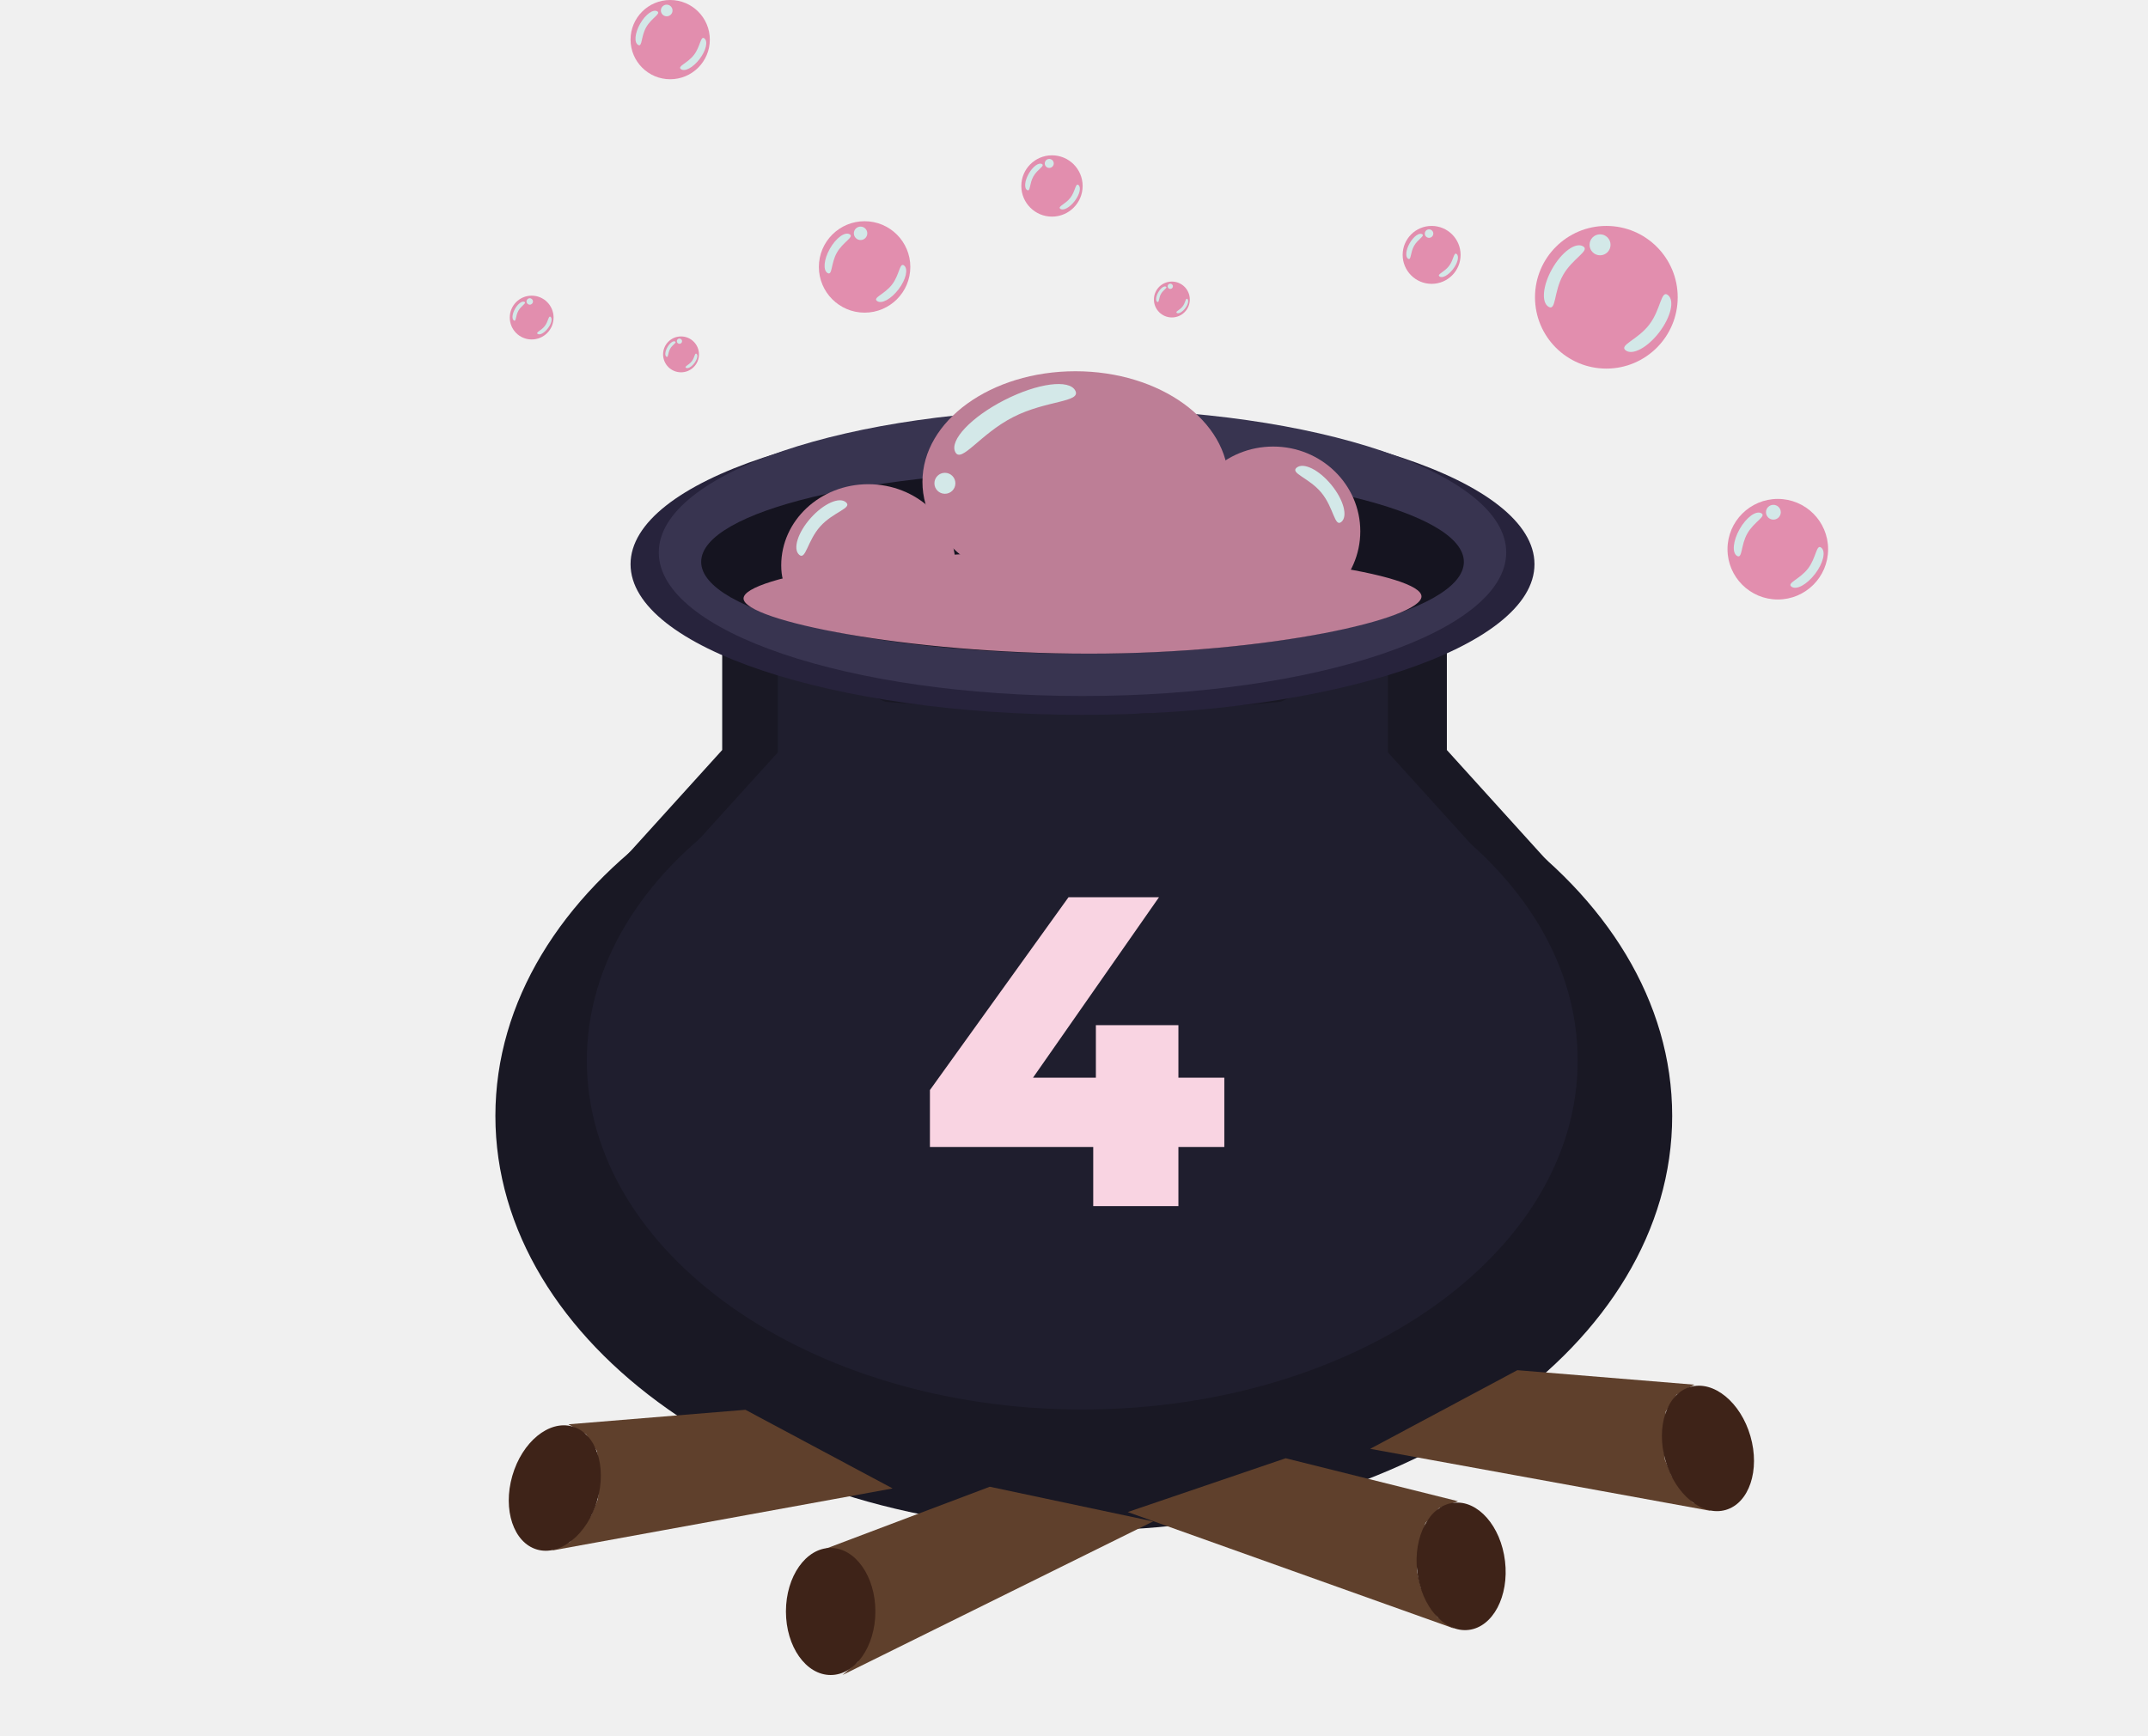
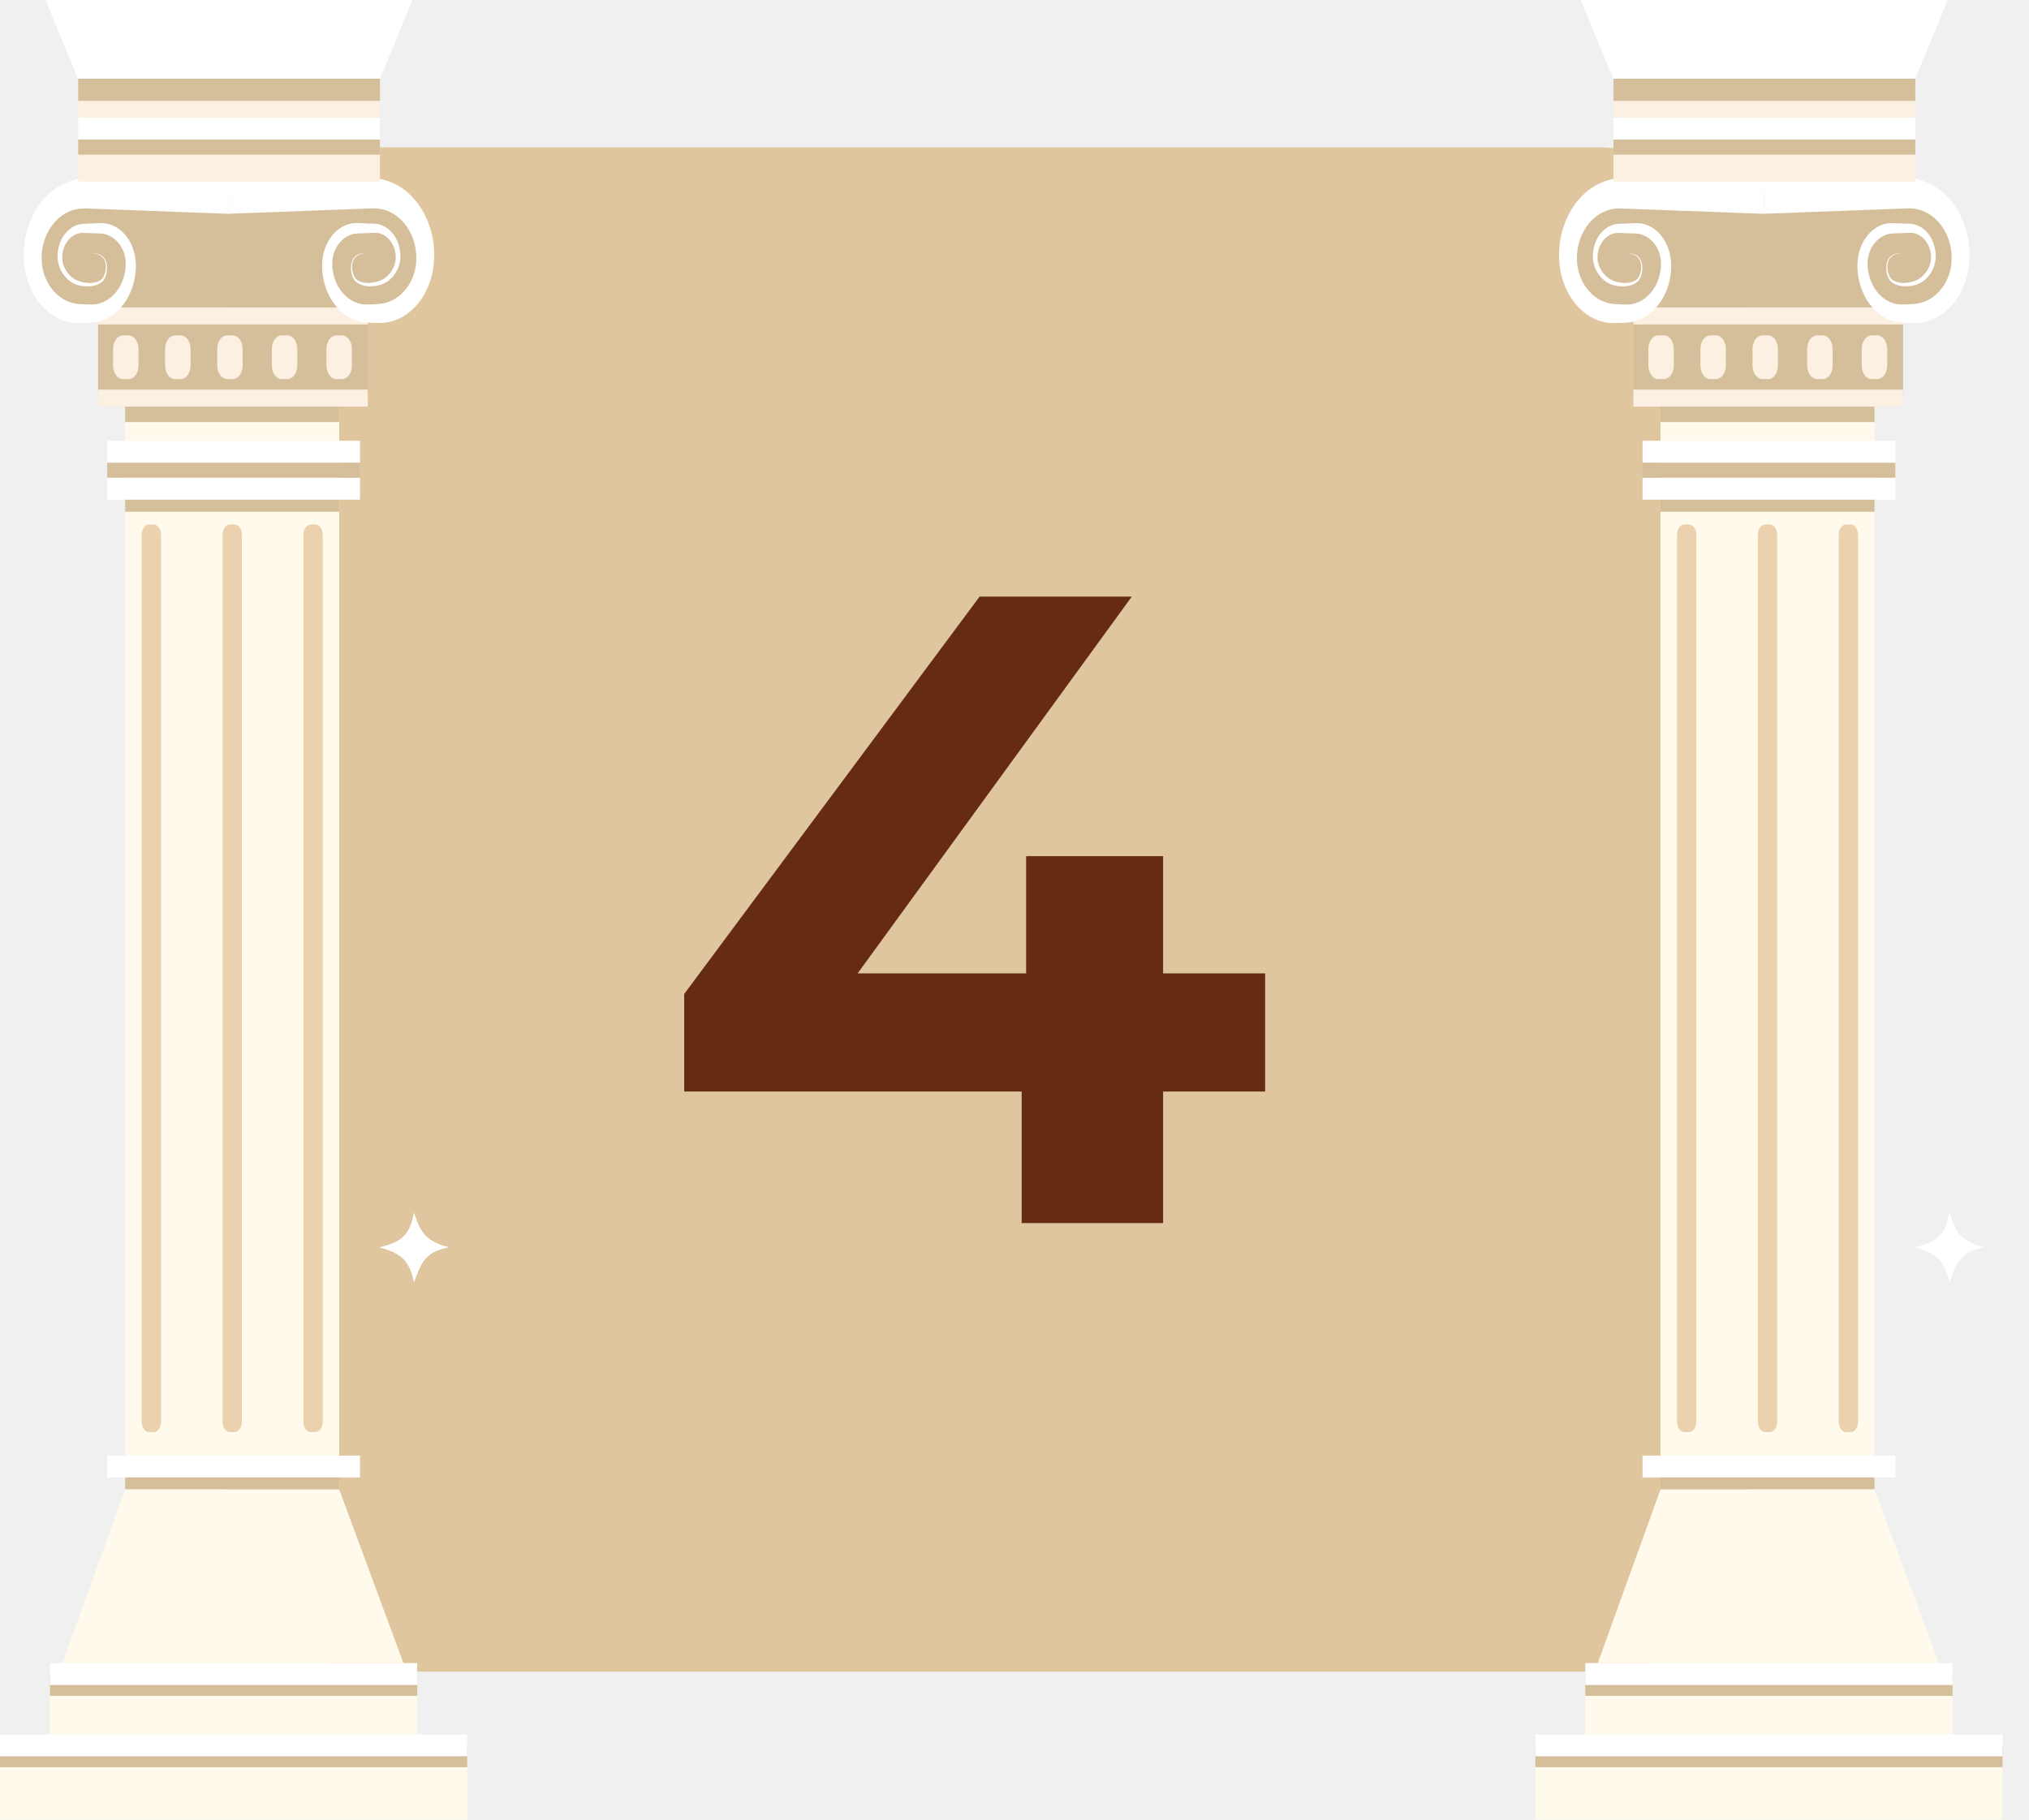
- <svg xmlns="http://www.w3.org/2000/svg" width="146" height="118" viewBox="0 0 146 118" fill="none">
-   <path d="M113.659 75.868C113.659 91.433 95.754 104.051 73.666 104.051C51.578 104.051 33.672 91.433 33.672 75.868C33.672 60.304 51.578 47.687 73.666 47.687C95.754 47.687 113.659 60.304 113.659 75.868Z" fill="#191824" />
-   <path d="M69.894 47.866L42.217 58.58L49.088 50.991L49.088 43.076L57.778 46.91L69.894 47.866Z" fill="#191824" />
-   <path d="M74.168 48.249L105.215 58.582L98.344 50.993L98.344 43.078L89.655 46.912L74.168 48.249Z" fill="#191824" />
-   <path d="M107.235 72.1C107.235 85.205 92.159 95.828 73.561 95.828C54.964 95.828 39.888 85.205 39.888 72.1C39.888 58.995 54.964 48.372 73.561 48.372C92.159 48.372 107.235 58.995 107.235 72.1Z" fill="#1F1E2E" />
-   <path d="M70.386 48.523L47.083 57.543L52.868 51.154L52.868 44.49L60.184 47.717L70.386 48.523Z" fill="#1F1E2E" />
-   <path d="M73.986 48.845L100.126 57.545L94.341 51.156L94.341 44.492L87.025 47.719L73.986 48.845Z" fill="#1F1E2E" />
-   <ellipse cx="73.579" cy="38.36" rx="30.72" ry="10.24" fill="#27233C" />
-   <ellipse cx="73.578" cy="37.56" rx="28.8" ry="9.76" fill="#383450" />
-   <ellipse cx="73.579" cy="38.2" rx="25.92" ry="6.24" fill="#151420" />
-   <ellipse cx="73.099" cy="32.76" rx="10.4" ry="7.52" fill="#BD7E96" />
-   <ellipse cx="86.539" cy="36.12" rx="5.92" ry="5.76" fill="#BD7E96" />
-   <path d="M64.94 38.435C64.94 41.48 62.289 41.236 59.02 41.236C55.75 41.236 53.1 41.48 53.1 38.435C53.1 35.389 55.75 32.92 59.02 32.92C62.289 32.92 64.94 35.389 64.94 38.435Z" fill="#BD7E96" />
-   <path d="M96.619 40.55C96.619 42.051 86.384 44.44 74.027 44.44C61.671 44.44 50.539 42.188 50.539 40.687C50.539 39.186 61.473 37.4 73.829 37.4C86.186 37.4 96.619 39.049 96.619 40.55Z" fill="#BD7E96" />
-   <path d="M55.98 105.347L67.277 101.08L78.38 103.436L57.264 113.88L58.291 112.989L58.804 112.033L59.19 110.823L59.318 109.677L59.061 108.212L58.355 106.557L57.328 105.665L55.98 105.347Z" fill="#5F402C" />
-   <path d="M38.636 96.835L50.667 95.848L60.671 101.196L37.495 105.42L38.728 104.845L39.487 104.066L40.193 103.005L40.635 101.935L40.797 100.452L40.579 98.659L39.842 97.515L38.636 96.835Z" fill="#5F402C" />
-   <ellipse cx="37.71" cy="101.168" rx="3.005" ry="4.352" transform="matrix(0.960822 0.277167 -0.277168 0.960821 29.5181 -6.48838)" fill="#3E2318" />
-   <path d="M99.1 102.065L87.387 99.143L76.65 102.8L98.836 110.721L97.712 109.954L97.089 109.062L96.564 107.901L96.301 106.774L96.382 105.284L96.887 103.55L97.8 102.541L99.1 102.065Z" fill="#5F402C" />
-   <ellipse cx="3.005" cy="4.352" rx="3.005" ry="4.352" transform="matrix(-0.993022 0.117929 0.11793 0.993022 101.783 101.816)" fill="#3E2318" />
-   <path d="M115.165 94.141L103.134 93.155L93.13 98.502L116.306 102.726L115.072 102.151L114.314 101.372L113.607 100.312L113.165 99.242L113.004 97.758L113.221 95.966L113.959 94.822L115.165 94.141Z" fill="#5F402C" />
-   <ellipse cx="3.005" cy="4.352" rx="3.005" ry="4.352" transform="matrix(-0.960822 0.277167 0.277168 0.960822 117.771 93.4609)" fill="#3E2318" />
-   <ellipse cx="56.46" cy="109.56" rx="3.04" ry="4.32" fill="#3E2318" />
-   <ellipse cx="109.184" cy="20.21" rx="4.85" ry="4.85" fill="#E28EAE" />
-   <path d="M112.782 22.587C111.989 23.626 110.966 24.179 110.497 23.821C110.027 23.463 111.31 23.108 112.102 22.069C112.895 21.029 112.897 19.698 113.366 20.056C113.836 20.414 113.574 21.547 112.782 22.587Z" fill="#D3E8E8" />
-   <path d="M105.5 18.276C106.144 17.138 107.083 16.452 107.597 16.743C108.11 17.034 106.888 17.559 106.244 18.697C105.6 19.834 105.778 21.153 105.264 20.862C104.75 20.571 104.856 19.413 105.5 18.276Z" fill="#D3E8E8" />
-   <path d="M68.27 27.201C70.524 26.049 72.681 25.763 73.09 26.562C73.499 27.361 71.115 27.206 68.862 28.358C66.609 29.51 65.339 31.533 64.93 30.734C64.522 29.935 66.017 28.353 68.27 27.201Z" fill="#D3E8E8" />
-   <path d="M55.108 35.215C55.988 34.231 57.061 33.756 57.506 34.153C57.95 34.55 56.631 34.806 55.751 35.791C54.871 36.775 54.764 38.114 54.319 37.717C53.875 37.319 54.228 36.2 55.108 35.215Z" fill="#D3E8E8" />
-   <path d="M90.485 32.954C89.646 31.935 88.593 31.416 88.133 31.795C87.672 32.174 88.98 32.483 89.819 33.502C90.658 34.522 90.71 35.864 91.171 35.485C91.631 35.106 91.324 33.973 90.485 32.954Z" fill="#D3E8E8" />
-   <ellipse cx="108.756" cy="16.644" rx="0.713" ry="0.713" fill="#D3E8E8" />
-   <ellipse cx="64.225" cy="32.858" rx="0.713" ry="0.713" fill="#D3E8E8" />
-   <ellipse cx="45.553" cy="2.694" rx="2.694" ry="2.694" fill="#E28EAE" />
-   <path d="M47.551 4.014C47.111 4.591 46.543 4.898 46.282 4.699C46.021 4.501 46.733 4.304 47.174 3.726C47.614 3.149 47.615 2.409 47.876 2.608C48.137 2.807 47.991 3.436 47.551 4.014Z" fill="#D3E8E8" />
-   <path d="M43.507 1.619C43.865 0.988 44.386 0.606 44.672 0.768C44.957 0.93 44.278 1.221 43.92 1.853C43.562 2.485 43.661 3.217 43.376 3.056C43.091 2.894 43.149 2.251 43.507 1.619Z" fill="#D3E8E8" />
-   <ellipse cx="45.316" cy="0.713" rx="0.396" ry="0.396" fill="#D3E8E8" />
-   <ellipse cx="79.652" cy="20.363" rx="1.22" ry="1.22" fill="#E28EAE" />
-   <path d="M80.557 20.961C80.358 21.223 80.1 21.362 79.982 21.272C79.864 21.182 80.187 21.092 80.386 20.831C80.586 20.569 80.586 20.234 80.704 20.324C80.823 20.414 80.757 20.7 80.557 20.961Z" fill="#D3E8E8" />
-   <path d="M78.725 19.877C78.887 19.59 79.123 19.418 79.252 19.491C79.382 19.564 79.074 19.696 78.912 19.982C78.75 20.269 78.795 20.6 78.665 20.527C78.536 20.454 78.563 20.163 78.725 19.877Z" fill="#D3E8E8" />
-   <ellipse cx="79.544" cy="19.465" rx="0.179" ry="0.179" fill="#D3E8E8" />
-   <ellipse cx="71.503" cy="12.644" rx="2.084" ry="2.084" fill="#E28EAE" />
-   <path d="M73.049 13.665C72.709 14.111 72.269 14.349 72.068 14.195C71.866 14.041 72.417 13.889 72.757 13.442C73.098 12.995 73.099 12.424 73.3 12.578C73.502 12.731 73.39 13.218 73.049 13.665Z" fill="#D3E8E8" />
-   <path d="M69.921 11.812C70.198 11.324 70.601 11.029 70.822 11.154C71.042 11.279 70.517 11.505 70.24 11.993C69.964 12.482 70.04 13.049 69.82 12.924C69.599 12.799 69.644 12.301 69.921 11.812Z" fill="#D3E8E8" />
-   <ellipse cx="71.318" cy="11.111" rx="0.306" ry="0.306" fill="#D3E8E8" />
-   <ellipse cx="58.767" cy="18.148" rx="3.108" ry="3.108" fill="#E28EAE" />
-   <path d="M61.074 19.671C60.566 20.338 59.91 20.692 59.609 20.462C59.308 20.233 60.13 20.006 60.638 19.339C61.146 18.673 61.147 17.82 61.448 18.049C61.749 18.279 61.581 19.005 61.074 19.671Z" fill="#D3E8E8" />
-   <path d="M56.407 16.909C56.819 16.18 57.421 15.74 57.75 15.926C58.08 16.113 57.296 16.449 56.883 17.178C56.47 17.907 56.584 18.753 56.255 18.566C55.926 18.38 55.994 17.637 56.407 16.909Z" fill="#D3E8E8" />
-   <ellipse cx="58.493" cy="15.863" rx="0.457" ry="0.457" fill="#D3E8E8" />
-   <ellipse cx="120.838" cy="37.339" rx="3.419" ry="3.419" fill="#E28EAE" />
-   <path d="M123.374 39.014C122.816 39.747 122.094 40.137 121.763 39.885C121.432 39.632 122.336 39.382 122.895 38.649C123.454 37.916 123.455 36.978 123.786 37.23C124.117 37.483 123.933 38.281 123.374 39.014Z" fill="#D3E8E8" />
-   <path d="M118.242 35.975C118.696 35.173 119.358 34.69 119.72 34.895C120.082 35.1 119.22 35.47 118.766 36.272C118.312 37.074 118.437 38.004 118.075 37.799C117.713 37.593 117.788 36.777 118.242 35.975Z" fill="#D3E8E8" />
-   <ellipse cx="120.537" cy="34.825" rx="0.503" ry="0.503" fill="#D3E8E8" />
-   <ellipse cx="97.308" cy="17.329" rx="1.969" ry="1.969" fill="#E28EAE" />
-   <path d="M98.767 18.293C98.445 18.715 98.03 18.94 97.84 18.794C97.649 18.649 98.17 18.505 98.491 18.083C98.813 17.661 98.814 17.121 99.004 17.266C99.195 17.412 99.089 17.871 98.767 18.293Z" fill="#D3E8E8" />
-   <path d="M95.812 16.543C96.074 16.082 96.455 15.803 96.663 15.921C96.872 16.039 96.376 16.253 96.114 16.714C95.853 17.176 95.925 17.711 95.716 17.593C95.508 17.475 95.551 17.005 95.812 16.543Z" fill="#D3E8E8" />
-   <ellipse cx="97.133" cy="15.881" rx="0.289" ry="0.289" fill="#D3E8E8" />
-   <ellipse cx="36.138" cy="21.59" rx="1.489" ry="1.489" fill="#E28EAE" />
-   <path d="M37.242 22.32C36.999 22.639 36.685 22.809 36.541 22.699C36.397 22.589 36.79 22.48 37.034 22.161C37.277 21.842 37.278 21.433 37.422 21.543C37.566 21.653 37.486 22.001 37.242 22.32Z" fill="#D3E8E8" />
-   <path d="M35.007 20.996C35.205 20.646 35.493 20.436 35.651 20.525C35.809 20.614 35.433 20.776 35.235 21.125C35.037 21.474 35.092 21.88 34.934 21.79C34.777 21.701 34.809 21.345 35.007 20.996Z" fill="#D3E8E8" />
-   <ellipse cx="36.007" cy="20.495" rx="0.219" ry="0.219" fill="#D3E8E8" />
-   <ellipse cx="46.29" cy="24.093" rx="1.22" ry="1.22" fill="#E28EAE" />
-   <path d="M47.195 24.691C46.996 24.953 46.738 25.092 46.62 25.002C46.502 24.912 46.825 24.822 47.024 24.561C47.223 24.299 47.224 23.964 47.342 24.054C47.46 24.144 47.394 24.429 47.195 24.691Z" fill="#D3E8E8" />
-   <path d="M45.363 23.606C45.525 23.32 45.761 23.147 45.89 23.22C46.02 23.294 45.712 23.426 45.55 23.712C45.388 23.998 45.432 24.33 45.303 24.257C45.174 24.184 45.201 23.892 45.363 23.606Z" fill="#D3E8E8" />
-   <ellipse cx="46.182" cy="23.196" rx="0.179" ry="0.179" fill="#D3E8E8" />
-   <path d="M63.207 77.98V74.11L72.627 61H78.777L69.627 74.11L66.807 73.27H83.217V77.98H63.207ZM74.307 82V77.98L74.487 73.27V69.7H80.097V82H74.307Z" fill="#F9D4E2" />
+ <svg xmlns="http://www.w3.org/2000/svg" width="68" height="61" viewBox="0 0 68 61" fill="none">
+   <path d="M53.539 4.939H12.742C9.898 4.939 7.592 7.245 7.592 10.09V50.887C7.592 53.731 9.898 56.038 12.742 56.038H53.539C56.384 56.038 58.69 53.731 58.69 50.887V10.09C58.69 7.245 56.384 4.939 53.539 4.939Z" fill="#E0C69F" />
+   <path d="M22.93 36.59V33.32L32.83 20H37.93L28.24 33.32L25.87 32.63H42.4V36.59H22.93ZM34.24 41V36.59L34.39 32.63V28.7H38.98V41H34.24Z" fill="#662B13" />
+   <g clip-path="url(#clip0_5609_1061)">
+     <path d="M3.288 13.342L12.325 13.342V10.304L3.288 10.304V13.342Z" fill="#D5BF9B" />
+     <path d="M4.195 14.956L11.367 14.956V13.342L4.195 13.342V14.956Z" fill="#FBF0E1" />
+     <path d="M4.195 49.93H11.367L11.367 13.344H4.195L4.195 49.93Z" fill="#FFFAEB" />
+     <path d="M4.195 14.149L11.367 14.149V13.342L4.195 13.342V14.149Z" fill="#D5BF9B" />
+     <path d="M4.195 17.154H11.367V16.347H4.195V17.154Z" fill="#D5BF9B" />
+     <path d="M3.288 10.876L12.325 10.876V10.306L3.288 10.306V10.876Z" fill="#FBF0E1" />
+     <path d="M3.288 13.63L12.325 13.63V13.06L3.288 13.06V13.63Z" fill="#FBF0E1" />
+     <path d="M11.675 10.306H3.68C3.68 10.306 1.595 11.084 1.163 9.154C0.73 7.223 2.253 6.481 3.319 6.481C4.385 6.481 12.109 6.11 13.133 6.631C14.159 7.149 14.564 8.378 14.187 9.154C13.809 9.931 13.757 10.641 11.675 10.306Z" fill="#D5BF9B" />
+     <path d="M7.676 5.794L3.118 5.966L2.828 5.98C2.715 5.987 2.603 6 2.493 6.029C2.271 6.086 2.056 6.182 1.855 6.322C1.454 6.604 1.114 7.066 0.932 7.646C0.748 8.217 0.745 8.909 0.952 9.48C1.154 10.048 1.525 10.457 1.933 10.662C2.138 10.766 2.353 10.821 2.568 10.828C2.791 10.828 2.936 10.826 3.168 10.804C3.601 10.745 4.017 10.452 4.283 9.976C4.544 9.509 4.657 8.831 4.434 8.27C4.216 7.725 3.761 7.454 3.348 7.481L2.775 7.504C2.562 7.517 2.352 7.629 2.193 7.822C2.032 8.011 1.927 8.295 1.929 8.589C1.926 8.897 2.064 9.155 2.223 9.318C2.382 9.49 2.589 9.571 2.78 9.59C2.973 9.613 3.175 9.605 3.359 9.49C3.56 9.38 3.624 9.043 3.563 8.797C3.482 8.526 3.246 8.481 3.068 8.496C3.248 8.492 3.475 8.564 3.534 8.81C3.577 9.045 3.51 9.336 3.333 9.412C3.165 9.503 2.973 9.497 2.791 9.463C2.607 9.429 2.435 9.346 2.301 9.185C2.167 9.032 2.073 8.812 2.085 8.596C2.093 8.369 2.183 8.161 2.314 8.021C2.444 7.879 2.613 7.805 2.78 7.807L3.347 7.827C3.689 7.831 4.018 8.083 4.151 8.469C4.285 8.842 4.19 9.336 3.985 9.658C3.775 9.99 3.454 10.19 3.13 10.207C2.982 10.211 2.748 10.202 2.592 10.187C2.427 10.168 2.267 10.113 2.12 10.026C1.824 9.851 1.58 9.535 1.468 9.16C1.354 8.793 1.375 8.359 1.509 7.998C1.641 7.636 1.879 7.343 2.16 7.17C2.301 7.087 2.452 7.03 2.606 7.004C2.682 6.991 2.761 6.987 2.837 6.987L3.116 6.996L7.675 7.169V5.796L7.676 5.794Z" fill="white" />
+     <path d="M7.673 7.166L12.231 6.994L12.511 6.985C12.589 6.985 12.665 6.986 12.742 7.002C12.896 7.028 13.046 7.083 13.187 7.168C13.468 7.339 13.707 7.634 13.839 7.996C13.973 8.359 13.993 8.791 13.88 9.158C13.767 9.533 13.524 9.849 13.228 10.023C13.08 10.11 12.919 10.165 12.756 10.184C12.6 10.199 12.365 10.209 12.217 10.205C11.892 10.188 11.573 9.987 11.363 9.656C11.158 9.332 11.063 8.84 11.197 8.467C11.33 8.081 11.659 7.827 12.001 7.825L12.568 7.804C12.734 7.802 12.903 7.876 13.034 8.018C13.165 8.158 13.254 8.367 13.263 8.594C13.275 8.81 13.181 9.031 13.046 9.183C12.912 9.344 12.742 9.427 12.557 9.461C12.375 9.497 12.183 9.501 12.015 9.41C11.838 9.334 11.771 9.044 11.814 8.808C11.871 8.562 12.099 8.49 12.28 8.494C12.102 8.478 11.864 8.522 11.785 8.795C11.723 9.043 11.789 9.378 11.989 9.488C12.173 9.603 12.375 9.609 12.568 9.588C12.759 9.567 12.966 9.488 13.125 9.315C13.284 9.152 13.422 8.893 13.419 8.586C13.419 8.295 13.314 8.011 13.155 7.819C12.996 7.626 12.787 7.517 12.573 7.501L12 7.479C11.587 7.452 11.133 7.723 10.914 8.268C10.691 8.829 10.804 9.506 11.065 9.974C11.331 10.449 11.748 10.743 12.18 10.802C12.412 10.822 12.557 10.826 12.78 10.826C12.995 10.817 13.21 10.764 13.415 10.659C13.824 10.455 14.195 10.046 14.396 9.478C14.601 8.908 14.598 8.215 14.416 7.643C14.234 7.064 13.894 6.602 13.495 6.32C13.293 6.18 13.077 6.081 12.857 6.026C12.746 5.998 12.633 5.983 12.522 5.977L12.231 5.964L7.673 5.792V7.164V7.166Z" fill="white" />
+     <path d="M2.62 4.283L12.735 4.283V-3.09944e-05L2.62 -3.09944e-05V4.283Z" fill="#FBF0E1" />
+     <path d="M2.62 3.381L12.735 3.381V-2.55108e-05L2.62 -2.55108e-05V3.381Z" fill="#D5BF9B" />
+     <path d="M2.62 6.085L12.735 6.085V4.677L2.62 4.677V6.085Z" fill="#FBF0E1" />
+     <path d="M2.62 5.184L12.735 5.184V4.677L2.62 4.677V5.184Z" fill="#D5BF9B" />
+     <path d="M2.611 2.639H12.734L13.824 0H1.523L2.611 2.639Z" fill="white" />
+     <path d="M2.62 4.677L12.735 4.677V3.944L2.62 3.944V4.677Z" fill="white" />
+     <path d="M3.594 16.016H12.065V15.508L3.594 15.508V16.016Z" fill="#D5BF9B" />
+     <path d="M3.594 15.508L12.065 15.508V14.776L3.594 14.776V15.508Z" fill="white" />
+     <path d="M3.594 16.75H12.065V16.018H3.594V16.75Z" fill="white" />
+     <path d="M4.195 49.93H11.367V49.123H4.195V49.93Z" fill="#D5BF9B" />
+     <path d="M3.594 49.526H12.065V48.794H3.594V49.526Z" fill="white" />
+     <path d="M1.675 56.85H13.983V56.117H1.675V56.85Z" fill="#D5BF9B" />
+     <path d="M1.675 58.141H13.983V56.85H1.675V58.141Z" fill="#FFFAEB" />
+     <path d="M1.675 56.483H13.983V55.75H1.675V56.483Z" fill="white" />
+     <path d="M-7.62939e-06 59.239H15.658V58.506H-7.62939e-06V59.239Z" fill="#D5BF9B" />
+     <path d="M-7.62939e-06 61.002H15.658V59.241H-7.62939e-06V61.002Z" fill="#FFFAEB" />
+     <path d="M-7.62939e-06 58.874H15.658V58.141H-7.62939e-06V58.874Z" fill="white" />
+     <path d="M11.274 12.708H11.46C11.644 12.708 11.793 12.506 11.793 12.256V11.695C11.793 11.445 11.644 11.243 11.46 11.243H11.274C11.09 11.243 10.941 11.445 10.941 11.695V12.256C10.941 12.506 11.09 12.708 11.274 12.708Z" fill="#FBF0E1" />
+     <path d="M9.444 12.708H9.63C9.814 12.708 9.963 12.506 9.963 12.256V11.695C9.963 11.445 9.814 11.243 9.63 11.243H9.444C9.26 11.243 9.111 11.445 9.111 11.695V12.256C9.111 12.506 9.26 12.708 9.444 12.708Z" fill="#FBF0E1" />
+     <path d="M7.613 12.708H7.799C7.983 12.708 8.132 12.506 8.132 12.256V11.695C8.132 11.445 7.983 11.243 7.799 11.243H7.613C7.429 11.243 7.28 11.445 7.28 11.695V12.256C7.28 12.506 7.429 12.708 7.613 12.708Z" fill="#FBF0E1" />
+     <path d="M5.867 12.708H6.053C6.237 12.708 6.386 12.506 6.386 12.256V11.695C6.386 11.445 6.237 11.243 6.053 11.243H5.867C5.683 11.243 5.534 11.445 5.534 11.695V12.256C5.534 12.506 5.683 12.708 5.867 12.708Z" fill="#FBF0E1" />
+     <path d="M4.123 12.708H4.308C4.493 12.708 4.642 12.506 4.642 12.256V11.695C4.642 11.445 4.493 11.243 4.308 11.243H4.123C3.939 11.243 3.789 11.445 3.789 11.695V12.256C3.789 12.506 3.939 12.708 4.123 12.708Z" fill="#FBF0E1" />
+     <path d="M7.853 48.006H7.712C7.573 48.006 7.46 47.853 7.46 47.663L7.46 17.922C7.46 17.733 7.573 17.58 7.712 17.58H7.853C7.993 17.58 8.106 17.733 8.106 17.922L8.106 47.663C8.106 47.853 7.993 48.006 7.853 48.006Z" fill="#EBD1AD" />
+     <path d="M10.564 48.006H10.423C10.283 48.006 10.17 47.853 10.17 47.663L10.17 17.922C10.17 17.733 10.283 17.58 10.423 17.58H10.564C10.703 17.58 10.816 17.733 10.816 17.922L10.816 47.663C10.816 47.853 10.703 48.006 10.564 48.006Z" fill="#EBD1AD" />
+     <path d="M5.143 48.006H5.002C4.862 48.006 4.749 47.853 4.749 47.663L4.749 17.922C4.749 17.733 4.862 17.58 5.002 17.58H5.143C5.283 17.58 5.396 17.733 5.396 17.922L5.396 47.663C5.396 47.853 5.283 48.006 5.143 48.006Z" fill="#EBD1AD" />
+     <path d="M2.092 55.752H13.522L11.368 49.93H4.195L2.092 55.752Z" fill="#FFFAEB" />
+     <path d="M15.035 41.813C14.332 41.627 14.086 41.367 13.879 40.657C13.736 41.371 13.498 41.637 12.722 41.813C13.497 42.013 13.719 42.29 13.879 42.97C14.113 42.318 14.251 41.958 15.035 41.813Z" fill="white" />
+     <path d="M15.035 41.813C14.332 41.627 14.086 41.367 13.879 40.657C13.736 41.371 13.498 41.637 12.722 41.813C13.497 42.013 13.719 42.29 13.879 42.97C14.113 42.318 14.251 41.958 15.035 41.813Z" fill="white" />
+   </g>
+   <g clip-path="url(#clip1_5609_1061)">
+     <path d="M54.743 13.342L63.779 13.342V10.304L54.743 10.304V13.342Z" fill="#D5BF9B" />
+     <path d="M55.65 14.956L62.822 14.956V13.342L55.65 13.342V14.956Z" fill="#FBF0E1" />
+     <path d="M55.65 49.93H62.822V13.344H55.65V49.93Z" fill="#FFFAEB" />
+     <path d="M55.65 14.149L62.822 14.149V13.342L55.65 13.342V14.149Z" fill="#D5BF9B" />
+     <path d="M55.65 17.154H62.822V16.347H55.65V17.154Z" fill="#D5BF9B" />
+     <path d="M54.743 10.876L63.779 10.876V10.306L54.743 10.306V10.876Z" fill="#FBF0E1" />
+     <path d="M54.743 13.63L63.779 13.63V13.06L54.743 13.06V13.63Z" fill="#FBF0E1" />
+     <path d="M63.129 10.306H55.135C55.135 10.306 53.05 11.084 52.617 9.154C52.184 7.223 53.707 6.481 54.773 6.481C55.84 6.481 63.563 6.11 64.588 6.631C65.613 7.149 66.018 8.378 65.641 9.154C65.263 9.931 65.211 10.641 63.129 10.306Z" fill="#D5BF9B" />
+     <path d="M59.13 5.794L54.572 5.966L54.282 5.98C54.169 5.987 54.057 6 53.947 6.029C53.725 6.086 53.51 6.182 53.309 6.322C52.909 6.604 52.568 7.066 52.387 7.646C52.203 8.217 52.2 8.909 52.406 9.48C52.609 10.048 52.98 10.457 53.387 10.662C53.593 10.766 53.807 10.821 54.022 10.828C54.246 10.828 54.391 10.826 54.623 10.804C55.055 10.745 55.471 10.452 55.738 9.976C55.999 9.509 56.112 8.831 55.888 8.27C55.671 7.725 55.216 7.454 54.803 7.481L54.229 7.504C54.017 7.517 53.806 7.629 53.647 7.822C53.486 8.011 53.382 8.295 53.383 8.589C53.38 8.897 53.519 9.155 53.678 9.318C53.837 9.49 54.043 9.571 54.235 9.59C54.427 9.613 54.63 9.605 54.814 9.49C55.015 9.38 55.079 9.043 55.017 8.797C54.937 8.526 54.701 8.481 54.522 8.496C54.702 8.492 54.93 8.564 54.988 8.81C55.032 9.045 54.965 9.336 54.787 9.412C54.62 9.503 54.427 9.497 54.246 9.463C54.062 9.429 53.89 9.346 53.756 9.185C53.622 9.032 53.527 8.812 53.539 8.596C53.548 8.369 53.637 8.161 53.768 8.021C53.898 7.879 54.067 7.805 54.235 7.807L54.801 7.827C55.143 7.831 55.472 8.083 55.605 8.469C55.739 8.842 55.644 9.336 55.439 9.658C55.23 9.99 54.909 10.19 54.585 10.207C54.437 10.211 54.203 10.202 54.046 10.187C53.882 10.168 53.721 10.113 53.574 10.026C53.279 9.851 53.034 9.535 52.923 9.16C52.808 8.793 52.829 8.359 52.963 7.998C53.096 7.636 53.333 7.343 53.615 7.17C53.756 7.087 53.907 7.03 54.06 7.004C54.137 6.991 54.215 6.987 54.292 6.987L54.571 6.996L59.129 7.169V5.796L59.13 5.794Z" fill="white" />
+     <path d="M59.128 7.166L63.686 6.994L63.965 6.985C64.043 6.985 64.12 6.986 64.197 7.002C64.35 7.028 64.501 7.083 64.642 7.168C64.922 7.339 65.161 7.634 65.294 7.996C65.428 8.359 65.447 8.791 65.334 9.158C65.221 9.533 64.978 9.849 64.682 10.023C64.534 10.11 64.374 10.165 64.211 10.184C64.054 10.199 63.82 10.209 63.672 10.205C63.347 10.188 63.027 9.987 62.818 9.656C62.613 9.332 62.518 8.84 62.652 8.467C62.784 8.081 63.114 7.827 63.456 7.825L64.022 7.804C64.188 7.802 64.357 7.876 64.488 8.018C64.62 8.158 64.709 8.367 64.717 8.594C64.73 8.81 64.635 9.031 64.501 9.183C64.367 9.344 64.197 9.427 64.011 9.461C63.83 9.497 63.637 9.501 63.469 9.41C63.292 9.334 63.225 9.044 63.269 8.808C63.326 8.562 63.553 8.49 63.735 8.494C63.556 8.478 63.319 8.522 63.239 8.795C63.178 9.043 63.243 9.378 63.443 9.488C63.627 9.603 63.83 9.609 64.022 9.588C64.213 9.567 64.42 9.488 64.579 9.315C64.738 9.152 64.876 8.893 64.874 8.586C64.874 8.295 64.769 8.011 64.61 7.819C64.451 7.626 64.241 7.517 64.028 7.501L63.454 7.479C63.041 7.452 62.587 7.723 62.368 8.268C62.145 8.829 62.258 9.506 62.519 9.974C62.786 10.449 63.203 10.743 63.634 10.802C63.866 10.822 64.011 10.826 64.234 10.826C64.449 10.817 64.664 10.764 64.869 10.659C65.278 10.455 65.65 10.046 65.85 9.478C66.056 8.908 66.053 8.215 65.87 7.643C65.689 7.064 65.348 6.602 64.949 6.32C64.748 6.18 64.532 6.081 64.311 6.026C64.201 5.998 64.088 5.983 63.976 5.977L63.686 5.964L59.128 5.792V7.164V7.166Z" fill="white" />
+     <path d="M54.074 4.283L64.19 4.283V-3.09944e-05L54.074 -3.09944e-05V4.283Z" fill="#FBF0E1" />
+     <path d="M54.074 3.381L64.19 3.381V-2.55108e-05L54.074 -2.55108e-05V3.381Z" fill="#D5BF9B" />
+     <path d="M54.074 6.085L64.19 6.085V4.677L54.074 4.677V6.085Z" fill="#FBF0E1" />
+     <path d="M54.074 5.184L64.19 5.184V4.677L54.074 4.677V5.184Z" fill="#D5BF9B" />
+     <path d="M54.066 2.639H64.188L65.278 0H52.977L54.066 2.639Z" fill="white" />
+     <path d="M54.074 4.677L64.19 4.677V3.944L54.074 3.944V4.677Z" fill="white" />
+     <path d="M55.048 16.016H63.52V15.508L55.048 15.508V16.016Z" fill="#D5BF9B" />
+     <path d="M55.048 15.508L63.52 15.508V14.776L55.048 14.776V15.508Z" fill="white" />
+     <path d="M55.048 16.75H63.52V16.018H55.048V16.75Z" fill="white" />
+     <path d="M55.65 49.93H62.822V49.123H55.65V49.93Z" fill="#D5BF9B" />
+     <path d="M55.048 49.526H63.52V48.794H55.048V49.526Z" fill="white" />
+     <path d="M53.129 56.85H65.437V56.117H53.129V56.85Z" fill="#D5BF9B" />
+     <path d="M53.129 58.141H65.437V56.85H53.129V58.141Z" fill="#FFFAEB" />
+     <path d="M53.129 56.483H65.437V55.75H53.129V56.483Z" fill="white" />
+     <path d="M51.454 59.239H67.112V58.506H51.454V59.239Z" fill="#D5BF9B" />
+     <path d="M51.454 61.002H67.112V59.241H51.454V61.002Z" fill="#FFFAEB" />
+     <path d="M51.454 58.874H67.112V58.141H51.454V58.874Z" fill="white" />
+     <path d="M62.728 12.708H62.914C63.098 12.708 63.248 12.506 63.248 12.256V11.695C63.248 11.445 63.098 11.243 62.914 11.243H62.728C62.544 11.243 62.395 11.445 62.395 11.695V12.256C62.395 12.506 62.544 12.708 62.728 12.708Z" fill="#FBF0E1" />
+     <path d="M60.899 12.708H61.084C61.269 12.708 61.418 12.506 61.418 12.256V11.695C61.418 11.445 61.269 11.243 61.084 11.243H60.899C60.715 11.243 60.565 11.445 60.565 11.695V12.256C60.565 12.506 60.715 12.708 60.899 12.708Z" fill="#FBF0E1" />
+     <path d="M59.068 12.708H59.253C59.438 12.708 59.587 12.506 59.587 12.256V11.695C59.587 11.445 59.438 11.243 59.253 11.243H59.068C58.883 11.243 58.734 11.445 58.734 11.695V12.256C58.734 12.506 58.883 12.708 59.068 12.708Z" fill="#FBF0E1" />
+     <path d="M57.322 12.708H57.507C57.692 12.708 57.841 12.506 57.841 12.256V11.695C57.841 11.445 57.692 11.243 57.507 11.243H57.322C57.138 11.243 56.988 11.445 56.988 11.695V12.256C56.988 12.506 57.138 12.708 57.322 12.708Z" fill="#FBF0E1" />
+     <path d="M55.577 12.708H55.763C55.947 12.708 56.096 12.506 56.096 12.256V11.695C56.096 11.445 55.947 11.243 55.763 11.243H55.577C55.393 11.243 55.244 11.445 55.244 11.695V12.256C55.244 12.506 55.393 12.708 55.577 12.708Z" fill="#FBF0E1" />
+     <path d="M59.308 48.006H59.167C59.027 48.006 58.914 47.853 58.914 47.663V17.922C58.914 17.733 59.027 17.58 59.167 17.58H59.308C59.447 17.58 59.56 17.733 59.56 17.922V47.663C59.56 47.853 59.447 48.006 59.308 48.006Z" fill="#EBD1AD" />
+     <path d="M62.018 48.006H61.877C61.738 48.006 61.624 47.853 61.624 47.663V17.922C61.624 17.733 61.738 17.58 61.877 17.58H62.018C62.158 17.58 62.271 17.733 62.271 17.922V47.663C62.271 47.853 62.158 48.006 62.018 48.006Z" fill="#EBD1AD" />
+     <path d="M56.597 48.006H56.456C56.317 48.006 56.204 47.853 56.204 47.663V17.922C56.204 17.733 56.317 17.58 56.456 17.58H56.597C56.737 17.58 56.85 17.733 56.85 17.922V47.663C56.85 47.853 56.737 48.006 56.597 48.006Z" fill="#EBD1AD" />
+     <path d="M53.547 55.752H64.977L62.822 49.93H55.65L53.547 55.752Z" fill="#FFFAEB" />
+     <path d="M66.489 41.813C65.787 41.627 65.54 41.367 65.333 40.657C65.191 41.371 64.953 41.637 64.176 41.813C64.951 42.013 65.174 42.29 65.333 42.97C65.567 42.318 65.705 41.958 66.489 41.813Z" fill="white" />
+     <path d="M66.489 41.813C65.787 41.627 65.54 41.367 65.333 40.657C65.191 41.371 64.953 41.637 64.176 41.813C64.951 42.013 65.174 42.29 65.333 42.97C65.567 42.318 65.705 41.958 66.489 41.813Z" fill="white" />
+   </g>
+   <defs>
+     <clipPath id="clip0_5609_1061">
+       <rect width="15.658" height="61" fill="white" />
+     </clipPath>
+     <clipPath id="clip1_5609_1061">
+       <rect width="15.658" height="61" fill="white" transform="translate(51.4544)" />
+     </clipPath>
+   </defs>
</svg>
